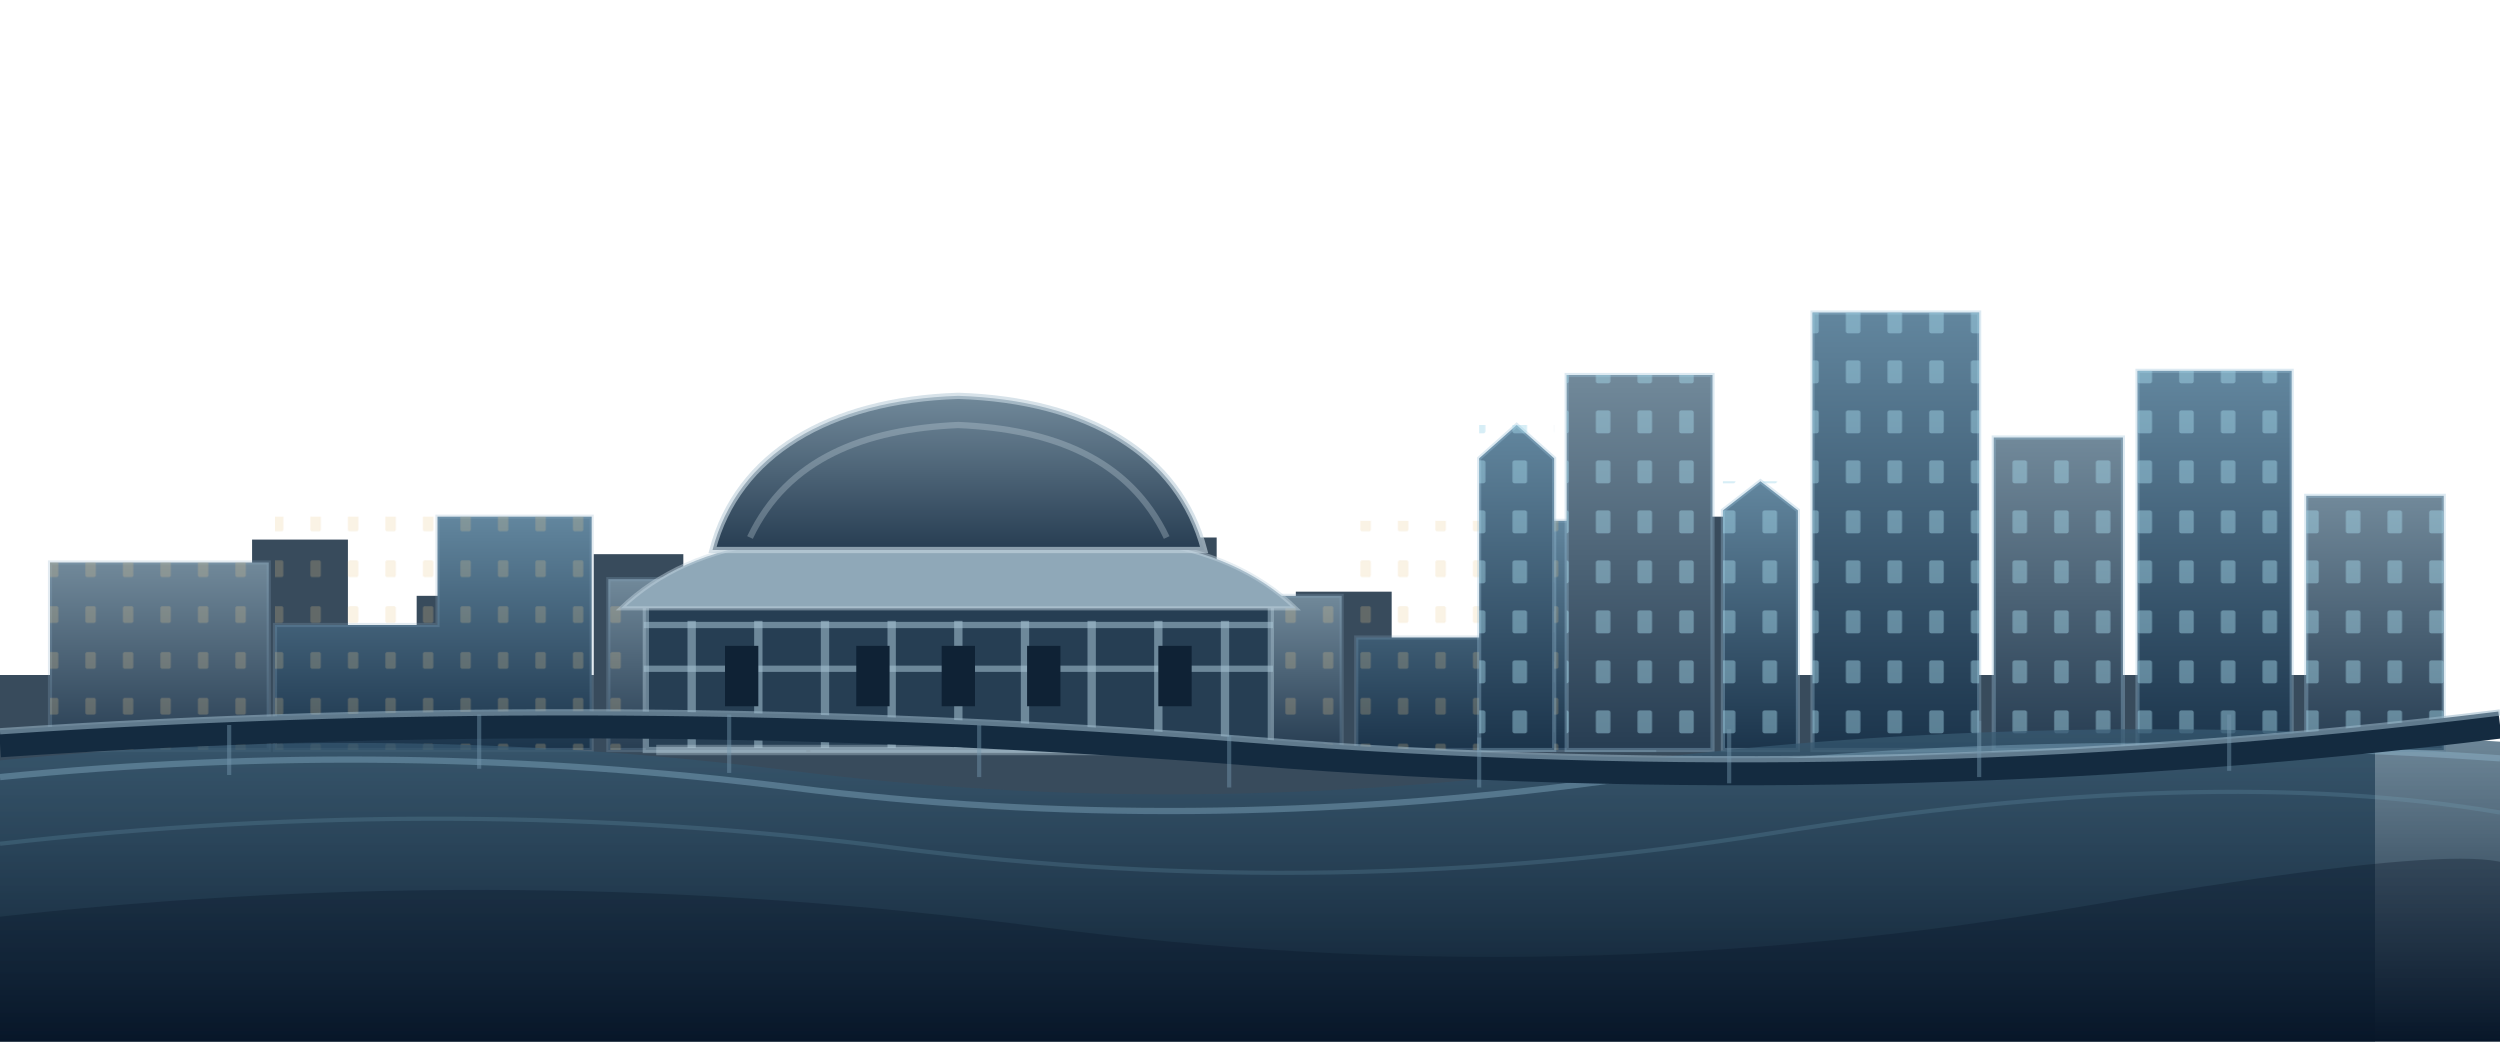
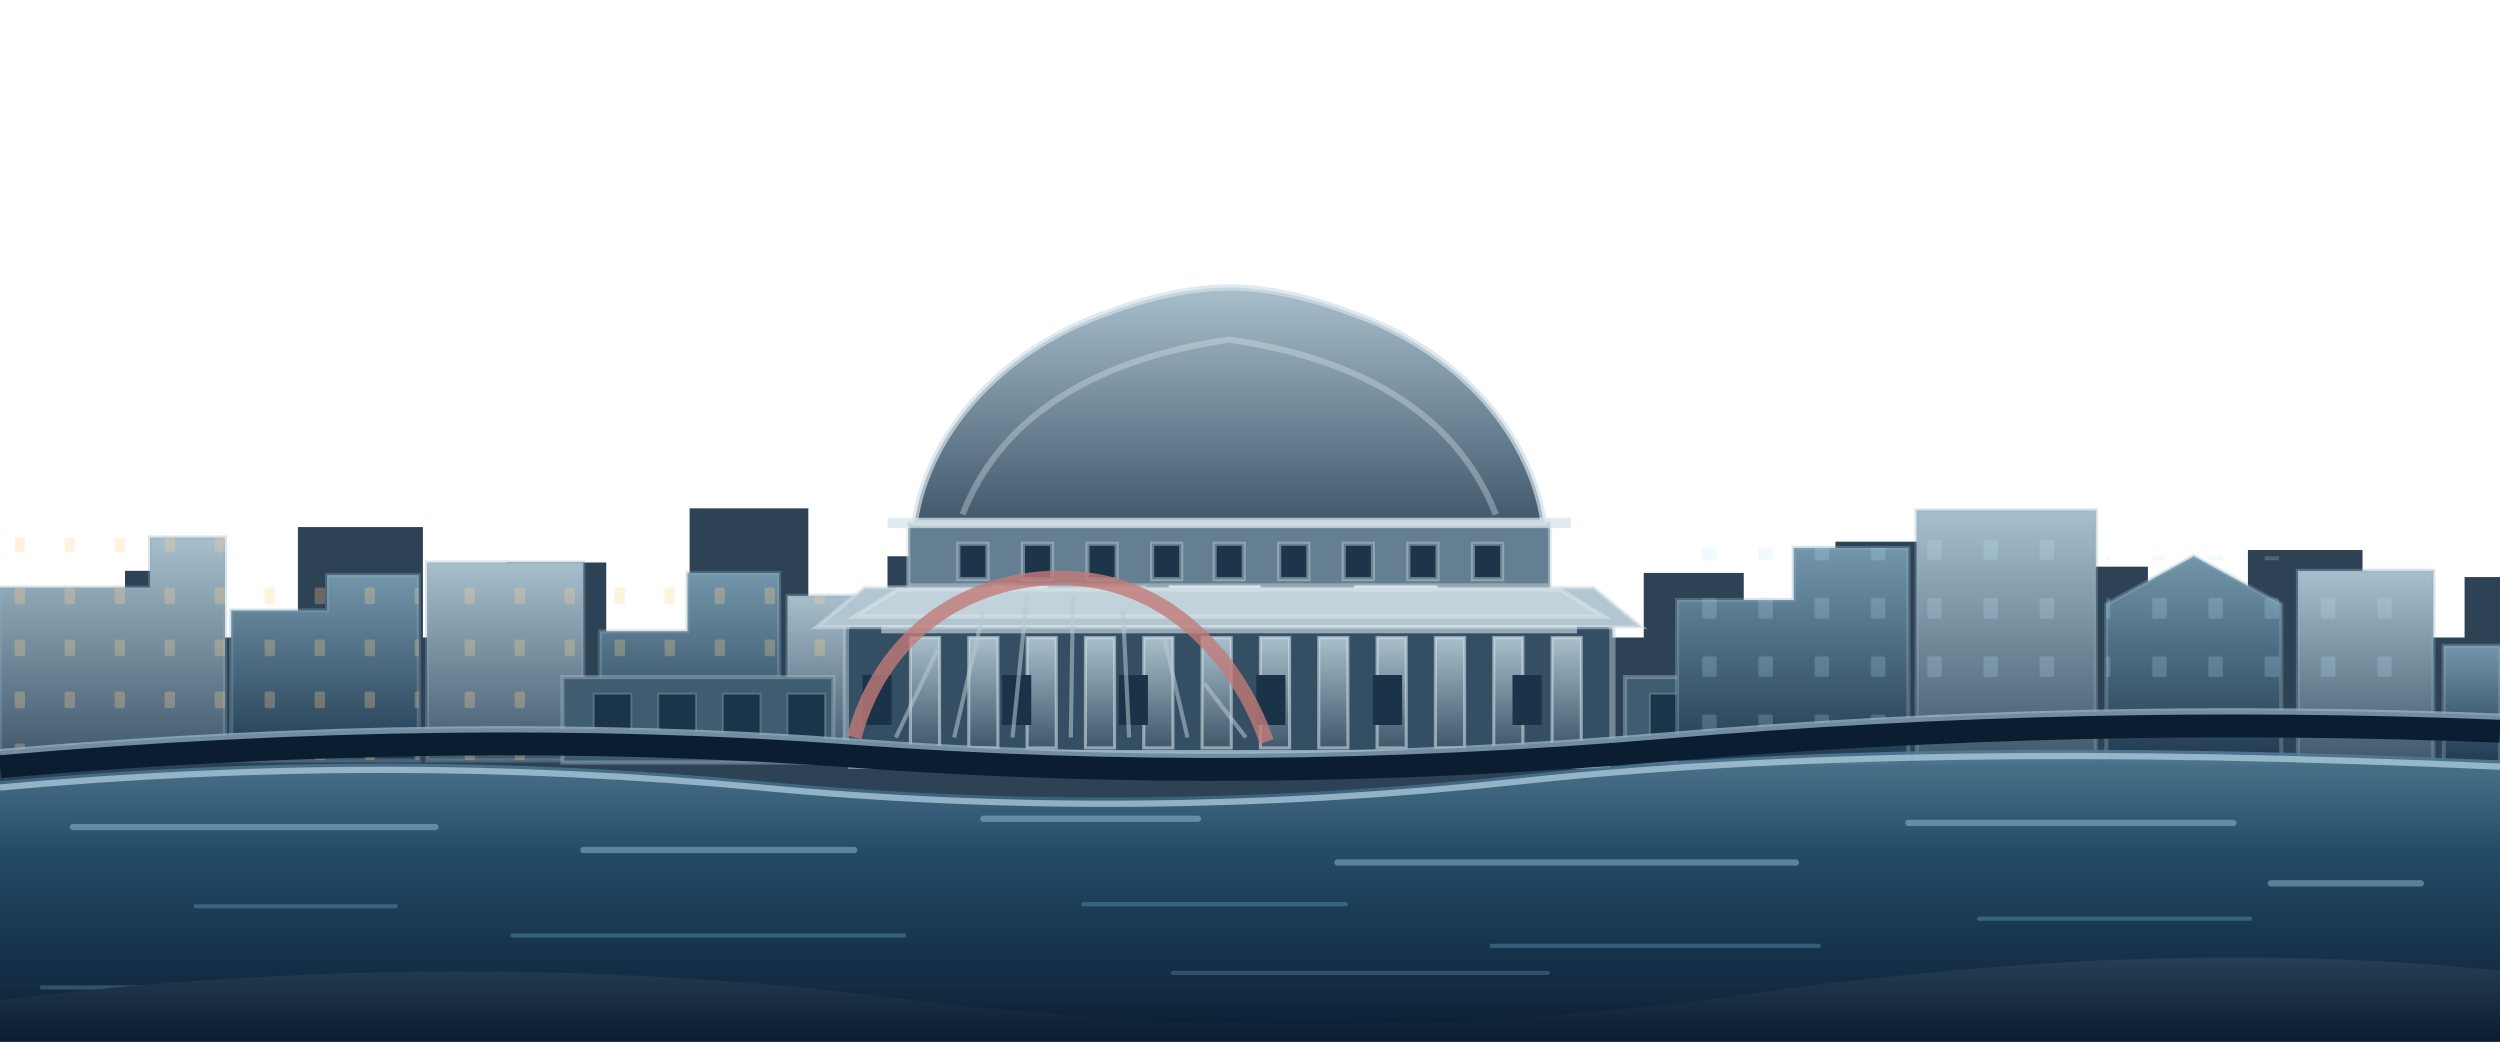
<svg xmlns="http://www.w3.org/2000/svg" viewBox="0 0 1200 500" preserveAspectRatio="xMidYMax slice">
  <defs>
-     <linearGradient id="far" x2="0" y2="1">
-       <stop stop-color="#49647a" />
-       <stop offset="1" stop-color="#1b3045" />
+     <linearGradient id="stone" x1="0" y1="0" x2="0" y2="1">
+       <stop stop-color="#a8bfcc" />
+       <stop offset="1" stop-color="#40586b" />
    </linearGradient>
-     <linearGradient id="stone" x2="0" y2="1">
-       <stop stop-color="#71899a" />
-       <stop offset="1" stop-color="#273d52" />
+     <linearGradient id="glass" x1="0" y1="0" x2="0" y2="1">
+       <stop stop-color="#7396ab" />
+       <stop offset="1" stop-color="#203a50" />
    </linearGradient>
-     <linearGradient id="glass" x2="0" y2="1">
-       <stop stop-color="#62869e" />
-       <stop offset="1" stop-color="#1b344b" />
+     <linearGradient id="river" x1="0" y1="0" x2="0" y2="1">
+       <stop stop-color="#527c96" stop-opacity=".88" />
+       <stop offset=".35" stop-color="#244c68" stop-opacity=".95" />
+       <stop offset="1" stop-color="#081b30" />
    </linearGradient>
-     <linearGradient id="water" x2="0" y2="1">
-       <stop stop-color="#385b73" stop-opacity=".72" />
-       <stop offset="1" stop-color="#08182a" />
+     <linearGradient id="bank" x1="0" y1="0" x2="0" y2="1">
+       <stop stop-color="#263f55" />
+       <stop offset="1" stop-color="#0b1c2e" />
    </linearGradient>
-     <pattern id="windows" width="18" height="22" patternUnits="userSpaceOnUse">
-       <rect x="5" y="5" width="5" height="8" rx=".8" fill="#e9c98e" opacity=".28" />
+     <pattern id="warmWindows" width="24" height="25" patternUnits="userSpaceOnUse">
+       <rect x="7" y="7" width="5" height="8" rx="1" fill="#ffd38a" opacity=".55" />
    </pattern>
-     <pattern id="glassWindows" width="20" height="24" patternUnits="userSpaceOnUse">
-       <rect x="6" y="5" width="7" height="11" rx="1" fill="#a7d9ec" opacity=".45" />
+     <pattern id="coolWindows" width="27" height="28" patternUnits="userSpaceOnUse">
+       <rect x="7" y="7" width="7" height="10" rx="1" fill="#b9e5f5" opacity=".35" />
    </pattern>
  </defs>
-   <path d="M0 324h55v-46h38v46h28v-65h46v65h33v-38h45v38h40v-58h43v58h42v-75h45v75h35v-44h40v44h44v-66h50v66h38v-40h46v40h46v-56h48v56h43v-76h46v76h39v-48h43v48h39v-65h42v65h39v-42h42v42h45v176H0Z" fill="#152b40" opacity=".85" />
-   <g stroke="#8caec4" stroke-opacity=".24" stroke-width="2">
-     <path d="M24 360V270h105v90Z" fill="url(#stone)" />
-     <path d="M132 360V300h78v-52h74v112Z" fill="url(#glass)" />
-     <path d="M292 360V278h94v82Z" fill="url(#stone)" />
-     <path d="M390 360V300h75v-42h74v102Z" fill="url(#glass)" />
-     <path d="M548 360V286h96v74Z" fill="url(#stone)" />
-     <path d="M651 360V306h76v-56h67v110Z" fill="url(#glass)" />
+   <path d="M0 306h60v-32h48v32h35v-53h60v53h40v-36h48v36h40v-62h57v62h38v-39h50v39h30v-49h55v49h44v-34h45v34h40v-54h54v54h45v-31h48v31h44v-46h54v46h45v-34h51v34h48v-42h55v42h49v-29h47v194H0Z" fill="#172e43" opacity=".9" />
+   <g stroke="#8faebe" stroke-opacity=".32" stroke-width="2">
+     <path d="M0 365V282h72v-24h36v107Z" fill="url(#stone)" />
+     <path d="M111 365V293h46v-17h44v89Z" fill="url(#glass)" />
+     <path d="M205 365V270h75v95Z" fill="url(#stone)" />
+     <path d="M288 365V303h42v-28h44v90Z" fill="url(#glass)" />
+     <path d="M378 365V286h68v79Z" fill="url(#stone)" />
+     <path d="M453 365V300h50v-22h47v87Z" fill="url(#glass)" />
  </g>
-   <g fill="url(#windows)" opacity=".85">
-     <path d="M24 270h105v90H24z" />
-     <path d="M132 248h152v112H132z" />
-     <path d="M292 278h94v82h-94z" />
-     <path d="M390 258h149v102H390z" />
-     <path d="M548 286h96v74h-96z" />
-     <path d="M651 250h143v110H651z" />
+   <g fill="url(#warmWindows)" opacity=".5">
+     <path d="M0 258h108v107H0z" />
+     <path d="M111 276h90v89h-90z" />
+     <path d="M205 270h75v95h-75z" />
+     <path d="M288 275h86v90h-86z" />
+     <path d="M378 286h68v79h-68z" />
+     <path d="M453 278h97v87h-97z" />
  </g>
-   <g transform="translate(460 210)">
-     <path d="M-150 150V82Q-150 72-138 72H138Q150 72 150 82V150Z" fill="#263e53" stroke="#a5bfce" stroke-opacity=".52" stroke-width="3" />
-     <path d="M-162 82Q-135 56-90 50H90Q135 56 162 82Z" fill="#8fa8b8" stroke="#c6d8e2" stroke-opacity=".45" stroke-width="2" />
-     <path d="M-118 54C-106 8-62-18 0-20C62-18 106 8 118 54Z" fill="url(#stone)" stroke="#c2d3de" stroke-opacity=".65" stroke-width="3" />
-     <path d="M-100 48C-82 10-45-4 0-6C45-4 82 10 100 48" fill="none" stroke="#d8e4eb" stroke-opacity=".28" stroke-width="3" />
-     <path d="M-151 90H151M-151 111H151" stroke="#a8c4d5" stroke-opacity=".55" stroke-width="3" />
-     <g stroke="#a8c4d5" stroke-opacity=".55" stroke-width="4">
-       <path d="M-128 88v61M-96 88v61M-64 88v61M-32 88v61M0 88v61M32 88v61M64 88v61M96 88v61M128 88v61" />
+   <g transform="translate(590 0)">
+     <path d="M-184 366V304Q-184 295-171 295H171Q184 295 184 304V366Z" fill="#344f64" stroke="#b4c9d4" stroke-opacity=".5" stroke-width="3" />
+     <path d="M-198 301L-175 282H175L198 301Z" fill="#b1c6d1" stroke="#d7e4e9" stroke-opacity=".48" stroke-width="2" />
+     <path d="M-154 281V251H154V281Z" fill="#647f91" stroke="#c4d6df" stroke-opacity=".48" stroke-width="2" />
+     <path d="M-151 251C-144 204-105 166-58 150C-37 142-17 138 0 138C17 138 37 142 58 150C105 166 144 204 151 251Z" fill="url(#stone)" stroke="#d3e0e7" stroke-opacity=".7" stroke-width="3" />
+     <path d="M-128 247C-111 203-69 173 0 163C69 173 111 203 128 247" fill="none" stroke="#e0e9ed" stroke-opacity=".35" stroke-width="3" />
+     <path d="M-164 251H164" stroke="#d7e3e9" stroke-opacity=".72" stroke-width="5" />
+     <g fill="#1c354a" stroke="#b9cbd5" stroke-opacity=".5" stroke-width="2">
+       <path d="M-130 261v17h14v-17zM-99 261v17h14v-17zM-68 261v17h14v-17zM-37 261v17h14v-17zM-7 261v17h14v-17zM24 261v17h14v-17zM55 261v17h14v-17zM86 261v17h14v-17zM117 261v17h14v-17z" />
    </g>
-     <path d="M-145 150H145" stroke="#c0d4df" stroke-opacity=".35" stroke-width="5" />
-     <g fill="#0f2235">
-       <path d="M-112 100h16v29h-16zM-49 100h16v29h-16zM-8 100H8v29H-8zM33 100h16v29H33zM96 100h16v29H96z" />
+     <path d="M-180 296L-159 283H159L180 296Z" fill="#c2d2da" stroke="#e2ebef" stroke-opacity=".45" stroke-width="2" />
+     <path d="M-167 302H167" stroke="#d6e2e8" stroke-opacity=".6" stroke-width="4" />
+     <g fill="url(#stone)" stroke="#d4e0e6" stroke-opacity=".58" stroke-width="1.5">
+       <path d="M-153 306h14v53h-14zM-125 306h14v53h-14zM-97 306h14v53h-14zM-69 306h14v53h-14zM-41 306h14v53h-14zM-13 306h14v53h-14zM15 306h14v53h-14zM43 306h14v53h-14zM71 306h14v53h-14zM99 306h14v53h-14zM127 306h14v53h-14zM155 306h14v53h-14z" />
+     </g>
+     <path d="M-183 360H183V369H-183Z" fill="#8da6b5" />
+     <g fill="#1b3348">
+       <path d="M-176 324h14v24h-14zM-109 324h14v24h-14zM-53 324h14v24h-14zM13 324h14v24H13zM69 324h14v24H69zM136 324h14v24h-14z" />
+     </g>
+     <path d="M-320 366V325H-190V366Z M190 366V325H320V366Z" fill="#405c70" stroke="#a7bdca" stroke-opacity=".42" stroke-width="2" />
+     <g fill="#1a3449" stroke="#a7bdca" stroke-opacity=".3">
+       <path d="M-305 333h18v23h-18zM-274 333h18v23h-18zM-243 333h18v23h-18zM-212 333h18v23h-18zM202 333h18v23h-18zM233 333h18v23h-18zM264 333h18v23h-18zM295 333h18v23h-18z" />
    </g>
  </g>
-   <g stroke="#9dc3d9" stroke-opacity=".34" stroke-width="2">
-     <path d="M710 360V220l18-16 18 16v140Z" fill="url(#glass)" />
-     <path d="M752 360V180h70v180Z" fill="url(#stone)" />
-     <path d="M827 360V245l18-14 18 14v115Z" fill="url(#glass)" />
-     <path d="M870 360V150h80v210Z" fill="url(#glass)" />
-     <path d="M957 360V210h62v150Z" fill="url(#stone)" />
-     <path d="M1026 360V178h74v182Z" fill="url(#glass)" />
-     <path d="M1107 360V238h66v122Z" fill="url(#stone)" />
+   <g stroke="#8daec0" stroke-opacity=".35" stroke-width="2">
+     <path d="M805 366V288h56v-25h55v103Z" fill="url(#glass)" />
+     <path d="M920 366V245h86v121Z" fill="url(#stone)" />
+     <path d="M1011 366V290l42-23 42 23v76Z" fill="url(#glass)" />
+     <path d="M1103 366V274h65v92Z" fill="url(#stone)" />
+     <path d="M1173 366V310h27v56Z" fill="url(#glass)" />
  </g>
-   <g fill="url(#glassWindows)">
-     <path d="M710 204h36v156h-36z" />
-     <path d="M752 180h70v180h-70z" />
-     <path d="M827 231h36v129h-36z" />
-     <path d="M870 150h80v210h-80z" />
-     <path d="M957 210h62v150h-62z" />
-     <path d="M1026 178h74v182h-74z" />
-     <path d="M1107 238h66v122h-66z" />
+   <g fill="url(#coolWindows)" opacity=".6">
+     <path d="M805 263h111v103H805z" />
+     <path d="M920 245h86v121h-86z" />
+     <path d="M1011 267h84v99h-84z" />
+     <path d="M1103 274h65v92h-65z" />
  </g>
-   <path d="M0 365Q190 346 380 370T770 367T1200 356V500H0Z" fill="url(#water)" />
-   <path d="M0 373Q190 354 380 378T770 375T1200 364" fill="none" stroke="#9dc9df" stroke-opacity=".34" stroke-width="3" />
-   <path d="M0 405Q220 380 430 407T850 400T1200 390" fill="none" stroke="#80b8d2" stroke-opacity=".18" stroke-width="2" />
-   <path d="M0 357Q300 337 600 361T1200 348" fill="none" stroke="#142b40" stroke-width="13" />
-   <path d="M0 351Q300 331 600 355T1200 342" fill="none" stroke="#9bb8ca" stroke-opacity=".56" stroke-width="3" />
-   <g stroke="#7598ad" stroke-opacity=".45" stroke-width="2">
-     <path d="M110 348v24M230 343v26M350 343v28M470 348v25M590 353v25M710 354v24M830 350v26M950 346v27M1070 343v27" />
+   <path d="M0 375Q185 358 365 375T730 372T1200 365V500H0Z" fill="url(#river)" />
+   <path d="M0 378Q185 361 365 378T730 375T1200 368" fill="none" stroke="#b6d5e3" stroke-opacity=".7" stroke-width="3" />
+   <g fill="none" stroke-linecap="round">
+     <path d="M35 397h174M280 408h130M472 393h103M642 414h220M916 395h156M1090 424h72" stroke="#a4d4e9" stroke-opacity=".42" stroke-width="3" />
+     <path d="M94 435h96M246 449h188M520 434h126M716 454h157M950 441h130M1088 464h64" stroke="#6aa9c8" stroke-opacity=".36" stroke-width="2" />
+     <path d="M20 474h205M320 480h110M563 467h180M826 483h127M1000 472h160" stroke="#7ab4d0" stroke-opacity=".28" stroke-width="2" />
  </g>
-   <path d="M0 440Q250 412 500 445T1000 435T1200 430V500H0Z" fill="#071426" opacity=".32" />
+   <path d="M0 367Q220 348 410 362T800 359T1200 350" fill="none" stroke="#0b1e31" stroke-width="13" />
+   <path d="M0 361Q220 342 410 356T800 353T1200 344" fill="none" stroke="#9cb9ca" stroke-opacity=".72" stroke-width="3" />
+   <path d="M410 354C425 298 474 273 520 278C566 283 596 321 608 356" fill="none" stroke="#c17b78" stroke-opacity=".8" stroke-width="7" />
+   <path d="M430 354L450 312M458 354L472 294M486 354L493 286M514 354L515 286M542 354L539 293M570 354L559 307M598 354L578 328" stroke="#b7c8d2" stroke-opacity=".55" stroke-width="2" />
+   <path d="M0 500V480Q220 453 430 479T840 477T1200 466V500Z" fill="url(#bank)" />
</svg>
